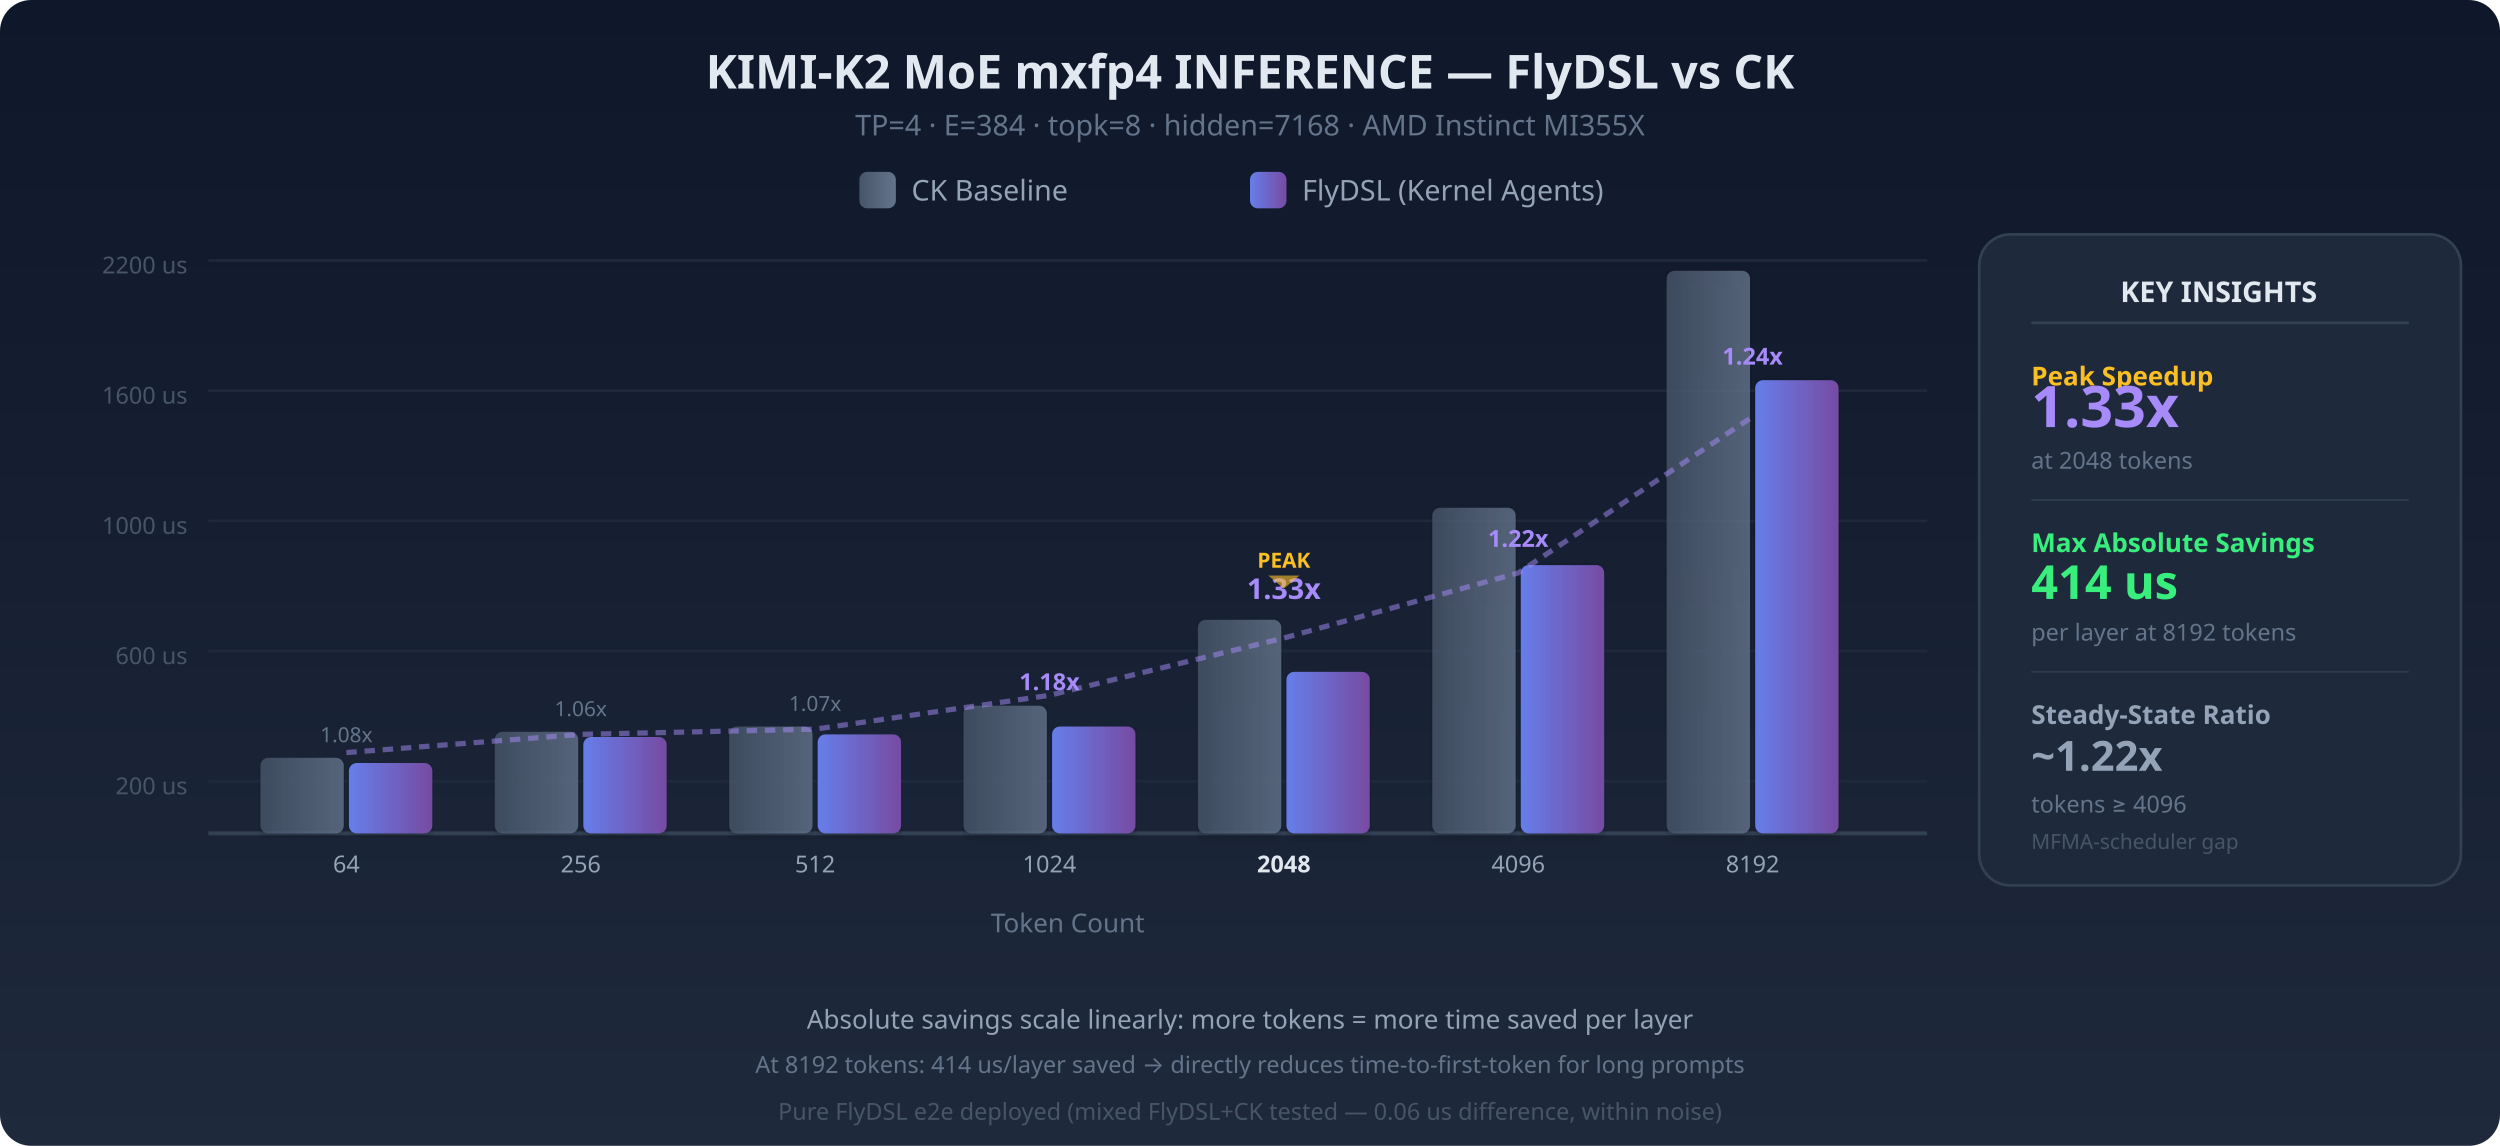
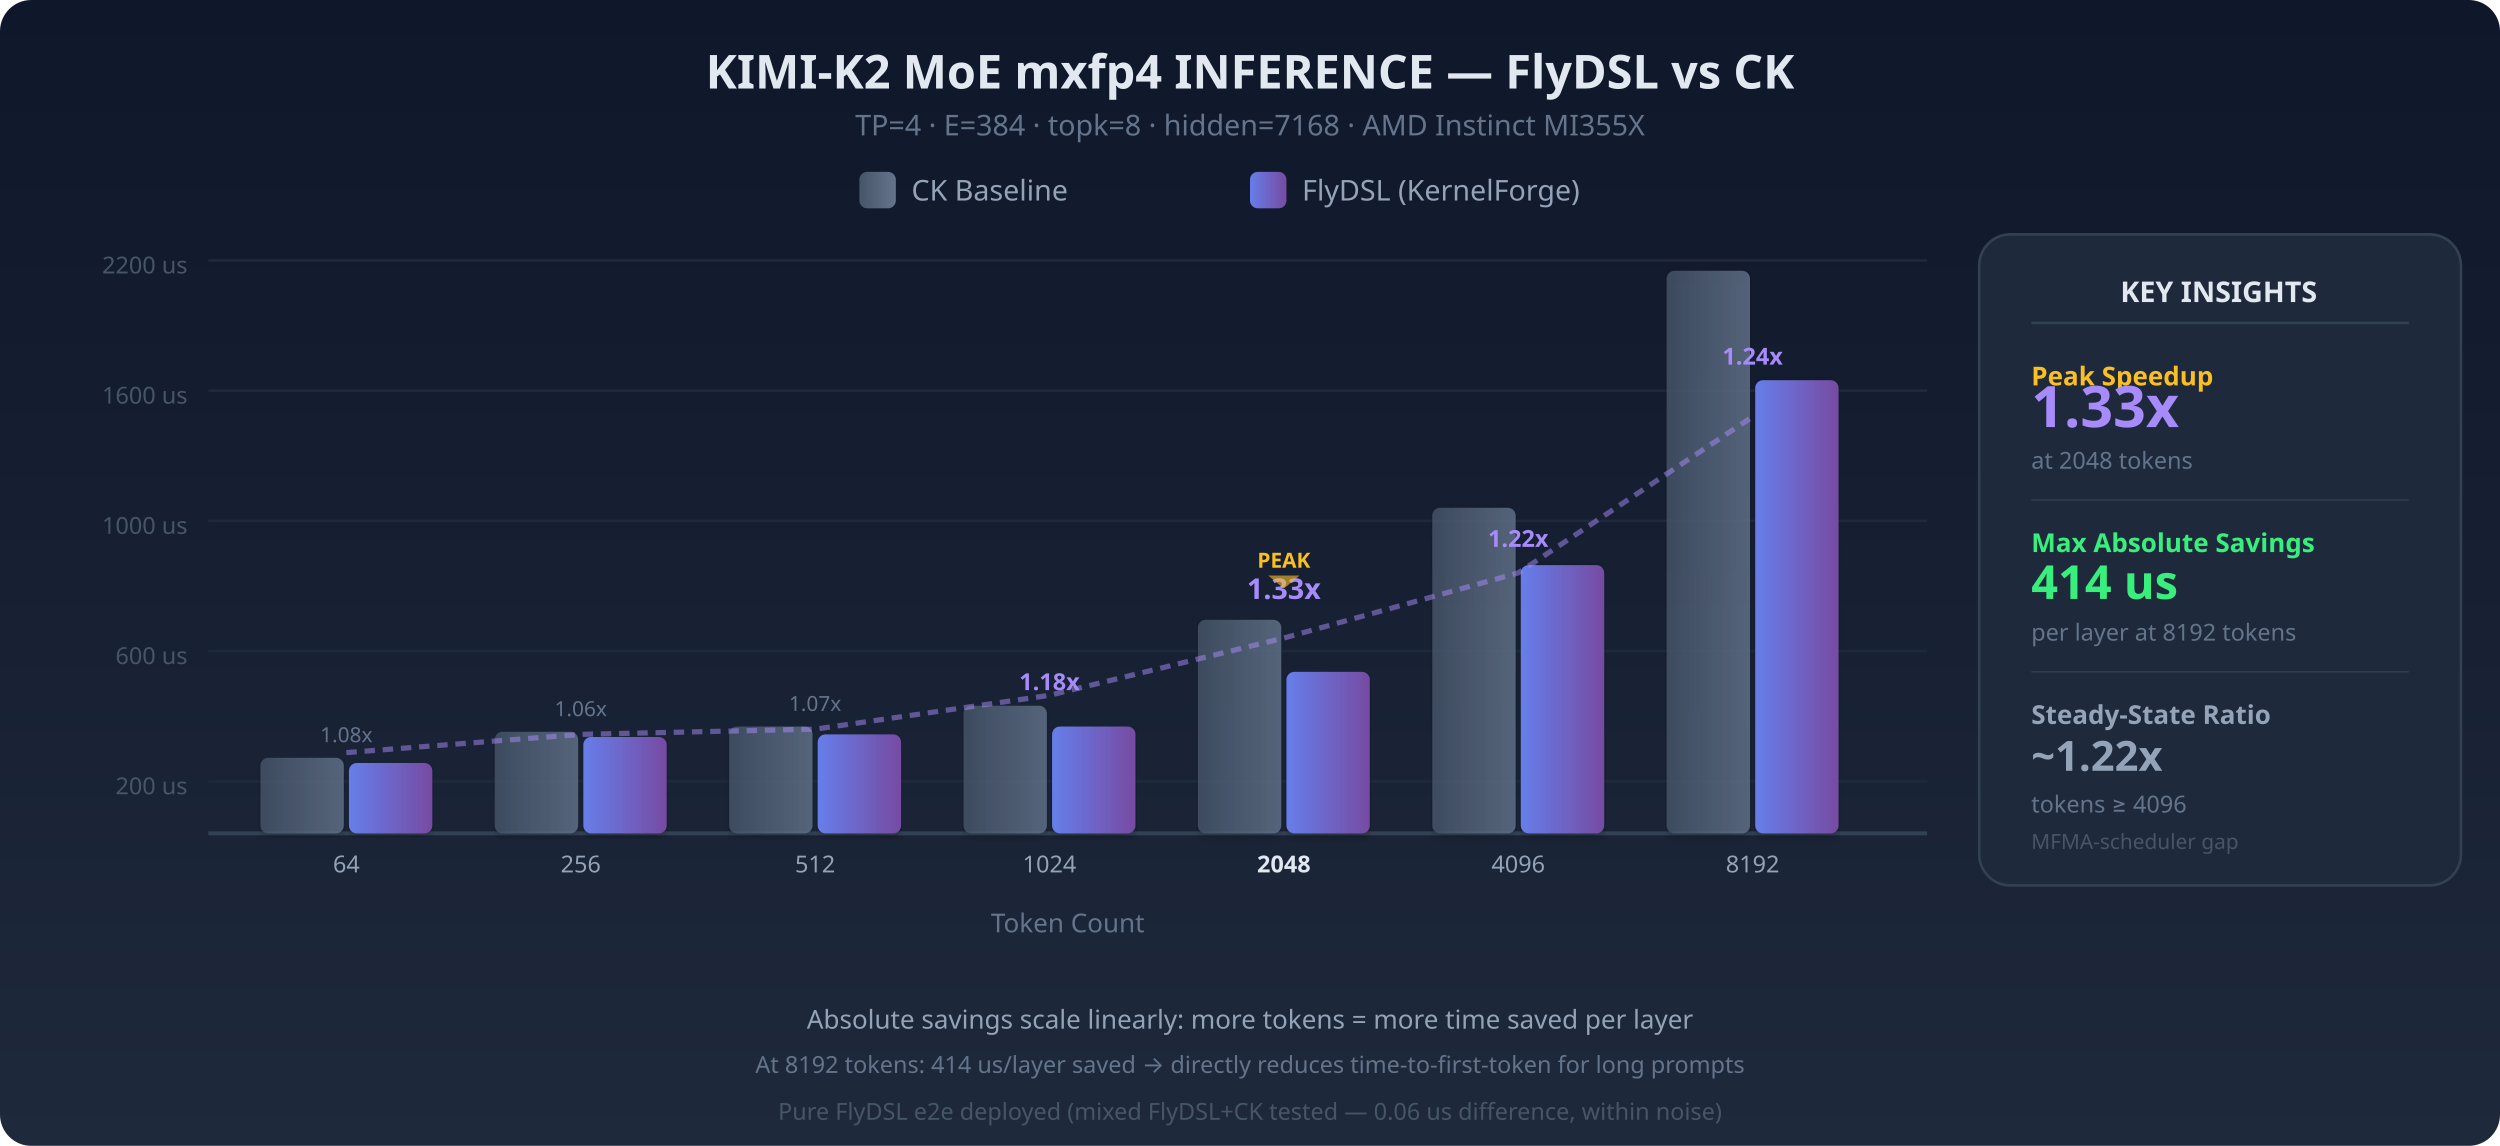
<svg xmlns="http://www.w3.org/2000/svg" viewBox="0 0 960 440" font-family="'Segoe UI', system-ui, -apple-system, sans-serif">
  <defs>
    <linearGradient id="ckBarM" x1="0%" y1="0%" x2="100%" y2="0%">
      <stop offset="0%" style="stop-color:#475569" />
      <stop offset="100%" style="stop-color:#64748b" />
    </linearGradient>
    <linearGradient id="flyBarM" x1="0%" y1="0%" x2="100%" y2="0%">
      <stop offset="0%" style="stop-color:#667eea" />
      <stop offset="100%" style="stop-color:#764ba2" />
    </linearGradient>
    <linearGradient id="bgGradM" x1="0%" y1="0%" x2="0%" y2="100%">
      <stop offset="0%" style="stop-color:#0f172a" />
      <stop offset="100%" style="stop-color:#1e293b" />
    </linearGradient>
    <linearGradient id="accentLine" x1="0%" y1="0%" x2="100%" y2="0%">
      <stop offset="0%" style="stop-color:#667eea" />
      <stop offset="100%" style="stop-color:#764ba2" />
    </linearGradient>
    <filter id="barSh" x="-2%" y="-2%" width="104%" height="108%">
      <feDropShadow dx="0" dy="1" stdDeviation="2" flood-color="#000" flood-opacity="0.3" />
    </filter>
    <filter id="glowP" x="-20%" y="-20%" width="140%" height="140%">
      <feGaussianBlur stdDeviation="3" result="blur" />
      <feMerge>
        <feMergeNode in="blur" />
        <feMergeNode in="SourceGraphic" />
      </feMerge>
    </filter>
  </defs>
  <rect width="960" height="440" rx="12" fill="url(#bgGradM)" />
  <text x="480" y="34" text-anchor="middle" fill="#e2e8f0" font-size="18" font-weight="700">KIMI-K2 MoE mxfp4 INFERENCE — FlyDSL vs CK</text>
  <text x="480" y="52" text-anchor="middle" fill="#64748b" font-size="11">TP=4 · E=384 · topk=8 · hidden=7168 · AMD Instinct MI355X</text>
  <rect x="330" y="66" width="14" height="14" rx="3" fill="url(#ckBarM)" />
  <text x="350" y="77" fill="#94a3b8" font-size="11">CK Baseline</text>
  <rect x="480" y="66" width="14" height="14" rx="3" fill="url(#flyBarM)" />
-   <text x="500" y="77" fill="#94a3b8" font-size="11">FlyDSL (Kernel Agents)</text>
+   <text x="500" y="77" fill="#94a3b8" font-size="11">FlyDSL (KernelForge)</text>
  <text x="72" y="105" text-anchor="end" fill="#475569" font-size="9">2200 us</text>
  <line x1="80" y1="100" x2="740" y2="100" stroke="#1e293b" stroke-width="1" />
  <text x="72" y="155" text-anchor="end" fill="#475569" font-size="9">1600 us</text>
  <line x1="80" y1="150" x2="740" y2="150" stroke="#1e293b" stroke-width="1" />
  <text x="72" y="205" text-anchor="end" fill="#475569" font-size="9">1000 us</text>
  <line x1="80" y1="200" x2="740" y2="200" stroke="#1e293b" stroke-width="1" />
  <text x="72" y="255" text-anchor="end" fill="#475569" font-size="9">600 us</text>
  <line x1="80" y1="250" x2="740" y2="250" stroke="#1e293b" stroke-width="1" />
  <text x="72" y="305" text-anchor="end" fill="#475569" font-size="9">200 us</text>
  <line x1="80" y1="300" x2="740" y2="300" stroke="#1e293b" stroke-width="1" />
  <line x1="80" y1="320" x2="740" y2="320" stroke="#334155" stroke-width="1.5" />
  <rect x="100" y="291" width="32" height="29" rx="3" fill="url(#ckBarM)" filter="url(#barSh)" opacity="0.8" />
  <rect x="134" y="293" width="32" height="27" rx="3" fill="url(#flyBarM)" filter="url(#barSh)" />
  <text x="133" y="335" text-anchor="middle" fill="#94a3b8" font-size="9">64</text>
  <text x="133" y="285" text-anchor="middle" fill="#64748b" font-size="8">1.08x</text>
  <rect x="190" y="281" width="32" height="39" rx="3" fill="url(#ckBarM)" filter="url(#barSh)" opacity="0.8" />
  <rect x="224" y="283" width="32" height="37" rx="3" fill="url(#flyBarM)" filter="url(#barSh)" />
  <text x="223" y="335" text-anchor="middle" fill="#94a3b8" font-size="9">256</text>
  <text x="223" y="275" text-anchor="middle" fill="#64748b" font-size="8">1.06x</text>
  <rect x="280" y="279" width="32" height="41" rx="3" fill="url(#ckBarM)" filter="url(#barSh)" opacity="0.8" />
  <rect x="314" y="282" width="32" height="38" rx="3" fill="url(#flyBarM)" filter="url(#barSh)" />
  <text x="313" y="335" text-anchor="middle" fill="#94a3b8" font-size="9">512</text>
  <text x="313" y="273" text-anchor="middle" fill="#64748b" font-size="8">1.07x</text>
  <rect x="370" y="271" width="32" height="49" rx="3" fill="url(#ckBarM)" filter="url(#barSh)" opacity="0.8" />
  <rect x="404" y="279" width="32" height="41" rx="3" fill="url(#flyBarM)" filter="url(#barSh)" />
  <text x="403" y="335" text-anchor="middle" fill="#94a3b8" font-size="9">1024</text>
  <text x="403" y="265" text-anchor="middle" fill="#a78bfa" font-size="9" font-weight="600">1.18x</text>
  <rect x="460" y="238" width="32" height="82" rx="3" fill="url(#ckBarM)" filter="url(#barSh)" opacity="0.8" />
  <rect x="494" y="258" width="32" height="62" rx="3" fill="url(#flyBarM)" filter="url(#barSh)" />
  <text x="493" y="335" text-anchor="middle" fill="#e2e8f0" font-size="9" font-weight="600">2048</text>
  <text x="493" y="230" text-anchor="middle" fill="#a78bfa" font-size="11" font-weight="800">1.33x</text>
  <text x="493" y="218" text-anchor="middle" fill="#fbbf24" font-size="8" font-weight="600">PEAK</text>
  <polygon points="487,221 499,221 493,226" fill="#fbbf24" opacity="0.6" />
  <rect x="550" y="195" width="32" height="125" rx="3" fill="url(#ckBarM)" filter="url(#barSh)" opacity="0.8" />
  <rect x="584" y="217" width="32" height="103" rx="3" fill="url(#flyBarM)" filter="url(#barSh)" />
  <text x="583" y="335" text-anchor="middle" fill="#94a3b8" font-size="9">4096</text>
  <text x="583" y="210" text-anchor="middle" fill="#a78bfa" font-size="9" font-weight="600">1.22x</text>
  <rect x="640" y="104" width="32" height="216" rx="3" fill="url(#ckBarM)" filter="url(#barSh)" opacity="0.8" />
  <rect x="674" y="146" width="32" height="174" rx="3" fill="url(#flyBarM)" filter="url(#barSh)" />
  <text x="673" y="335" text-anchor="middle" fill="#94a3b8" font-size="9">8192</text>
  <text x="673" y="140" text-anchor="middle" fill="#a78bfa" font-size="9" font-weight="600">1.24x</text>
  <text x="410" y="358" text-anchor="middle" fill="#64748b" font-size="10">Token Count</text>
  <polyline points="133,289 223,282 313,280 403,267 493,245 583,220 673,160" fill="none" stroke="#a78bfa" stroke-width="2" stroke-dasharray="4,3" opacity="0.5" />
  <rect x="760" y="90" width="185" height="250" rx="12" fill="#1e293b" stroke="#334155" stroke-width="1" />
  <text x="852" y="116" text-anchor="middle" fill="#e2e8f0" font-size="11" font-weight="700">KEY INSIGHTS</text>
  <line x1="780" y1="124" x2="925" y2="124" stroke="#334155" stroke-width="1" />
  <text x="780" y="148" fill="#fbbf24" font-size="10" font-weight="600">Peak Speedup</text>
  <text x="780" y="164" fill="#a78bfa" font-size="22" font-weight="800">1.33x</text>
  <text x="780" y="180" fill="#64748b" font-size="9">at 2048 tokens</text>
  <line x1="780" y1="192" x2="925" y2="192" stroke="#334155" stroke-width="0.5" />
  <text x="780" y="212" fill="#38ef7d" font-size="10" font-weight="600">Max Absolute Savings</text>
  <text x="780" y="230" fill="#38ef7d" font-size="18" font-weight="800">414 us</text>
  <text x="780" y="246" fill="#64748b" font-size="9">per layer at 8192 tokens</text>
  <line x1="780" y1="258" x2="925" y2="258" stroke="#334155" stroke-width="0.5" />
  <text x="780" y="278" fill="#94a3b8" font-size="10" font-weight="600">Steady-State Ratio</text>
  <text x="780" y="296" fill="#94a3b8" font-size="16" font-weight="700">~1.22x</text>
  <text x="780" y="312" fill="#64748b" font-size="9">tokens ≥ 4096</text>
  <text x="780" y="326" fill="#475569" font-size="8">MFMA-scheduler gap</text>
  <text x="480" y="395" text-anchor="middle" fill="#94a3b8" font-size="10">Absolute savings scale linearly: more tokens = more time saved per layer</text>
  <text x="480" y="412" text-anchor="middle" fill="#64748b" font-size="9">At 8192 tokens: 414 us/layer saved → directly reduces time-to-first-token for long prompts</text>
  <text x="480" y="430" text-anchor="middle" fill="#475569" font-size="9">Pure FlyDSL e2e deployed (mixed FlyDSL+CK tested — 0.06 us difference, within noise)</text>
</svg>
